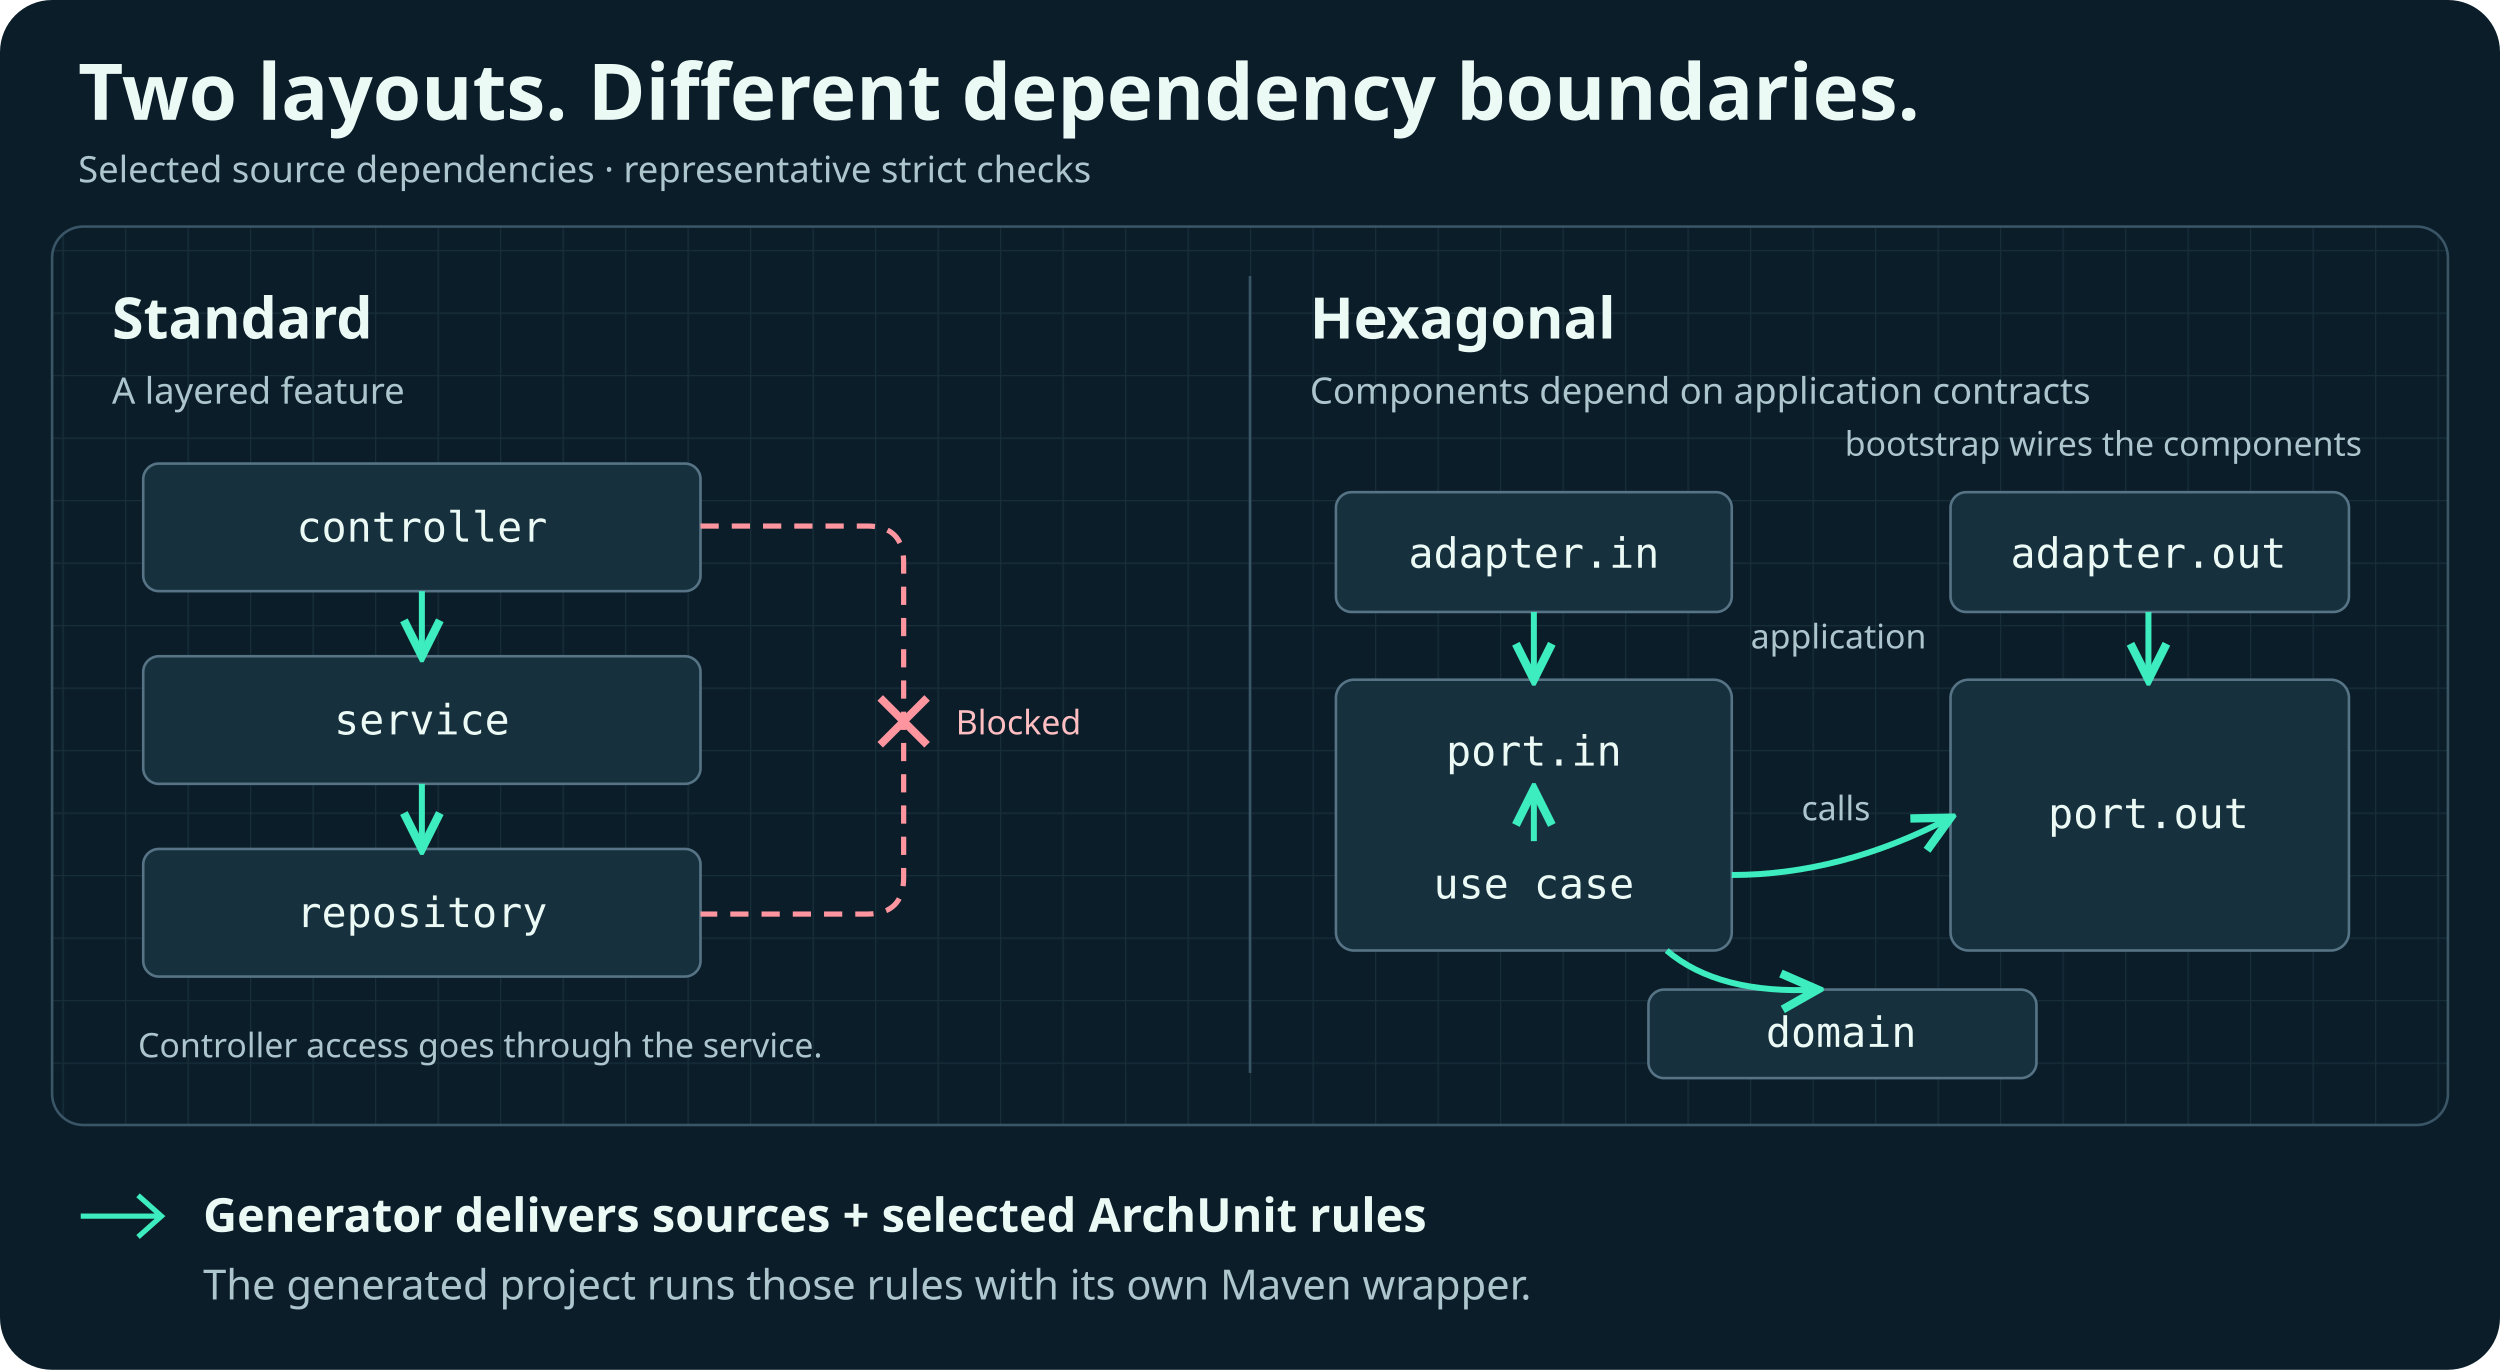
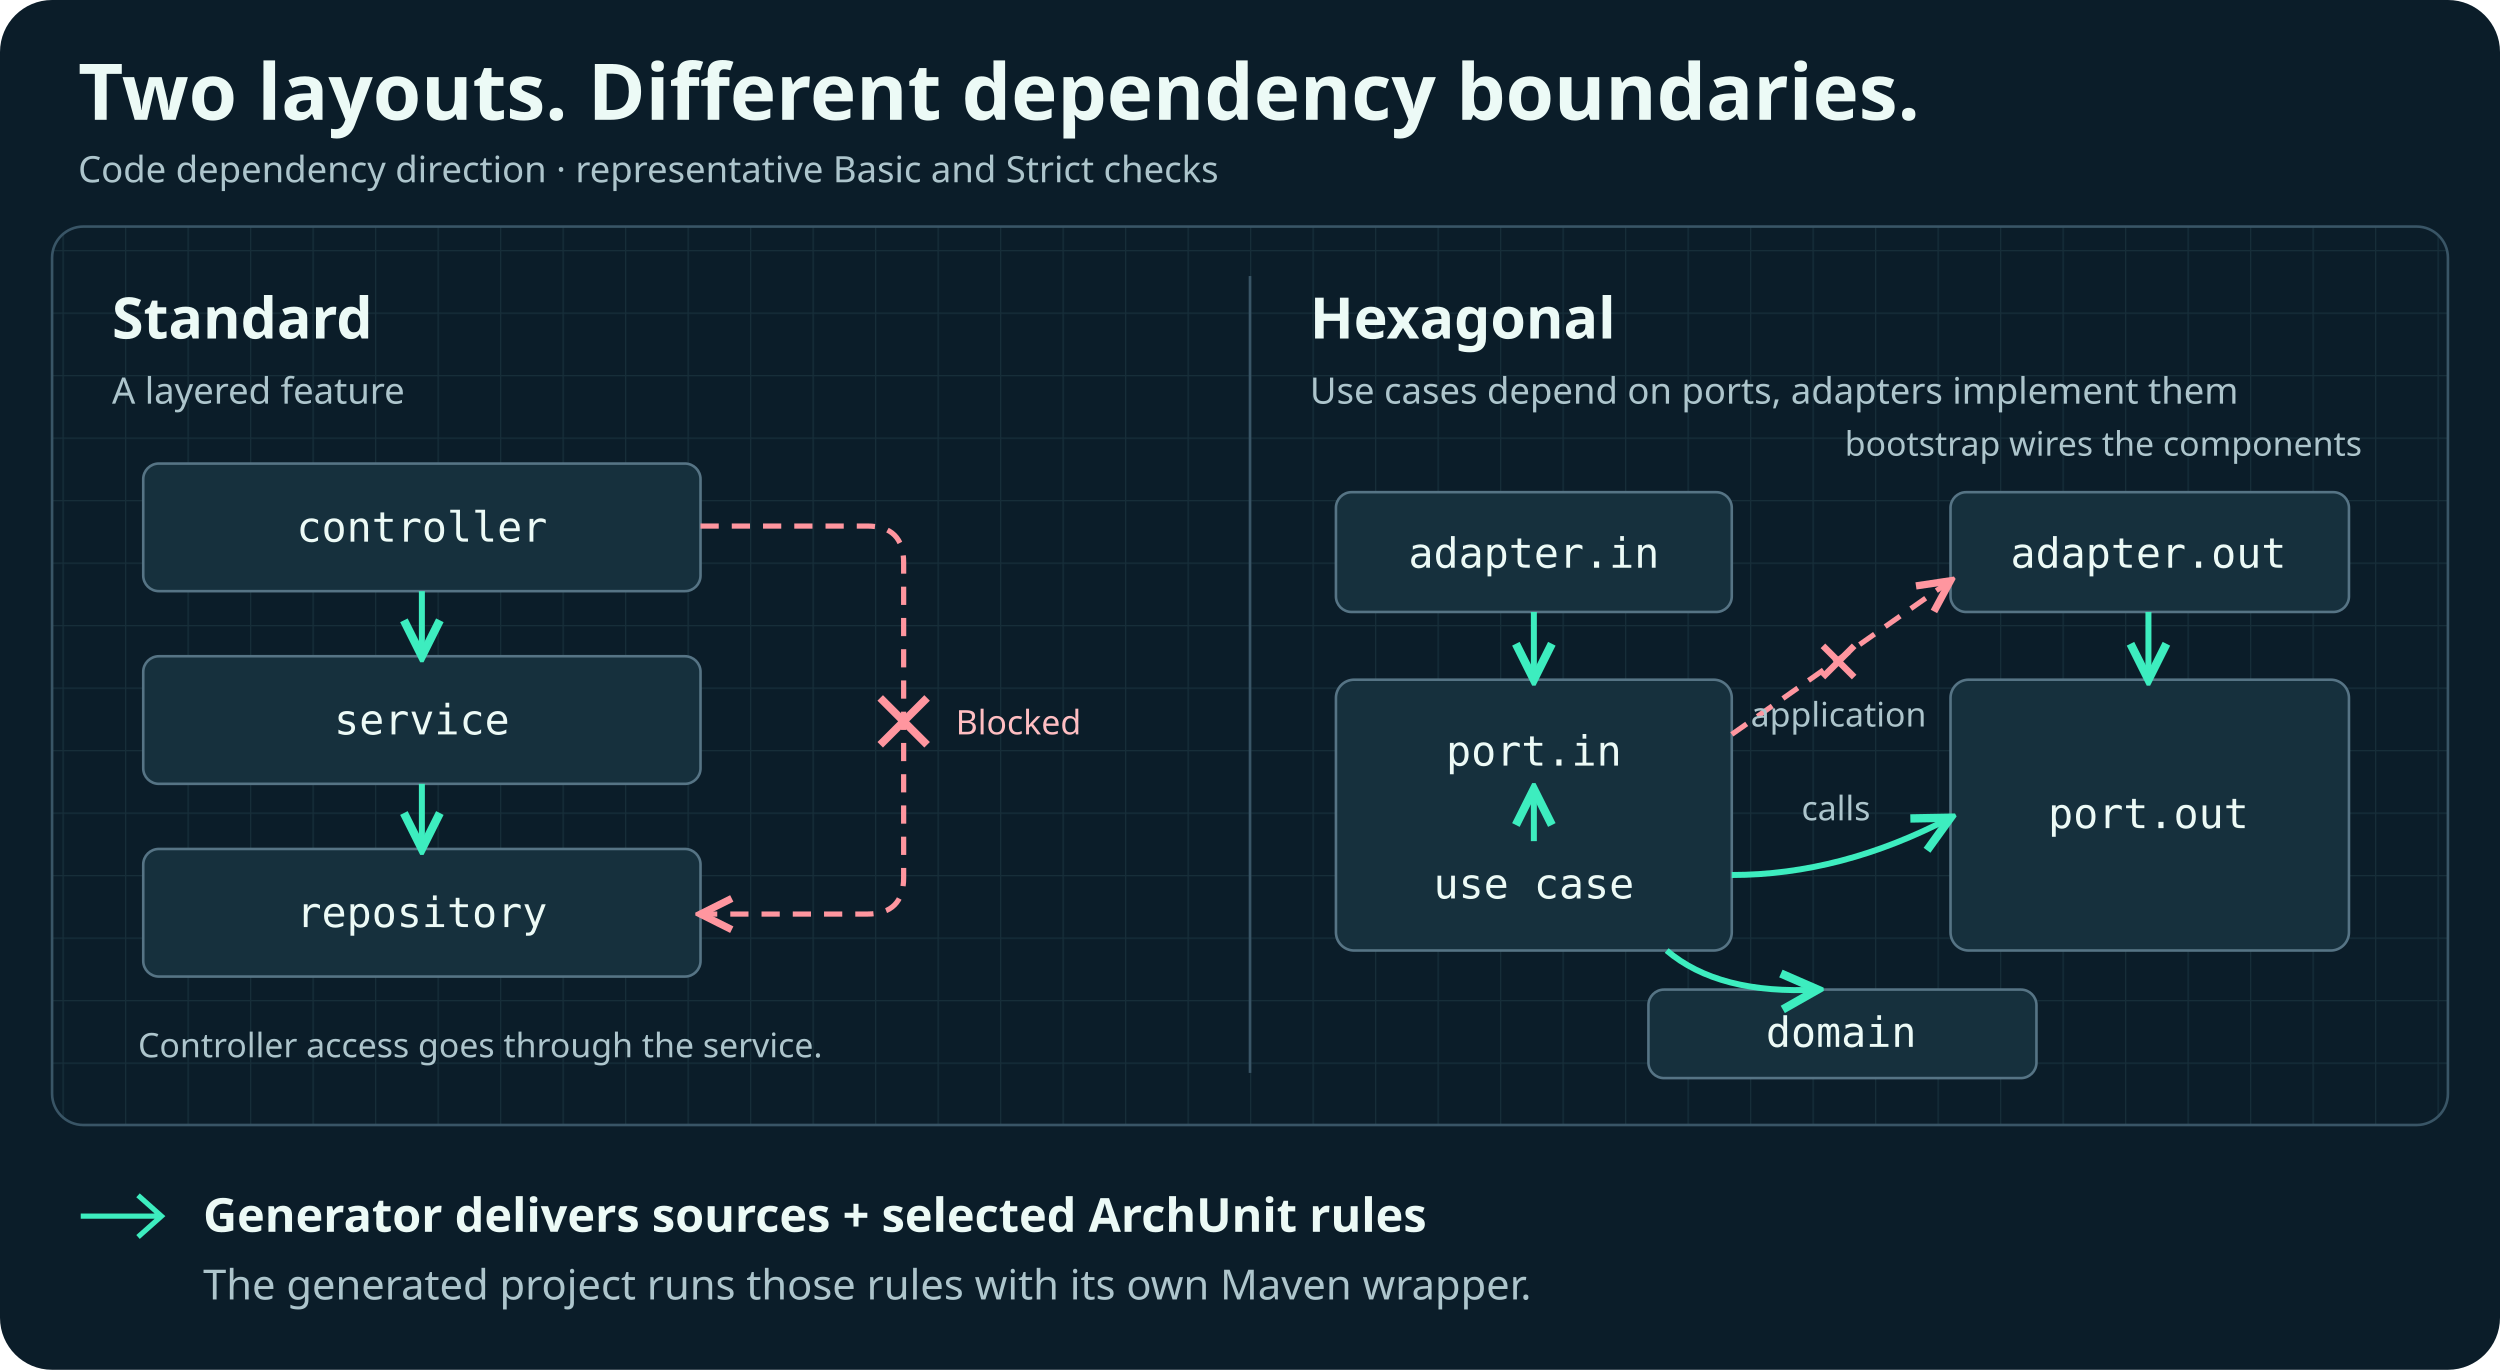
<svg xmlns="http://www.w3.org/2000/svg" width="960" height="526" viewBox="0 0 960 526" role="img" aria-labelledby="title description">
  <defs>
    <marker id="arrow" markerWidth="8" markerHeight="8" refX="7" refY="4" orient="auto">
      <path d="M1 1l6 3-6 3" fill="none" stroke="#3dedbf" stroke-width="1.4" />
+     </marker>
+     <marker id="blocked" markerWidth="8" markerHeight="8" refX="7" refY="4" orient="auto">
+       <path d="M1 1l6 3-6 3" fill="none" stroke="#ff969f" stroke-width="1.4" />
    </marker>
    <pattern id="grid" width="24" height="24" patternUnits="userSpaceOnUse">
      <path d="M24 0H0V24" fill="none" stroke="#24404c" opacity=".48" />
    </pattern>
  </defs>
  <rect width="960" height="526" rx="20" fill="#0b1d29" />
  <rect x="20" y="87" width="920" height="345" rx="12" fill="url(#grid)" stroke="#395566" />
  <path d="M480 106v306" stroke="#395566" />
  <g font-family="system-ui, sans-serif" fill="#ecfaf6">
    <text x="30" y="46" font-size="30" font-weight="700">Two layouts. Different dependency boundaries.</text>
-     <text x="30" y="70" font-size="14" fill="#adc5cc">Selected source dependencies · representative strict checks</text>
+     <text x="30" y="70" font-size="14" fill="#adc5cc">Code dependency direction · representative Basic and Strict checks</text>
    <text x="43" y="130" font-size="22" font-weight="700">Standard</text>
    <text x="503" y="130" font-size="22" font-weight="700">Hexagonal</text>
    <text x="43" y="155" font-size="14" fill="#adc5cc">A layered feature</text>
-     <text x="503" y="155" font-size="14" fill="#adc5cc">Components depend on application contracts</text>
+     <text x="503" y="155" font-size="14" fill="#adc5cc">Use cases depend on ports, adapters implement them</text>
  </g>
  <g fill="#16303d" stroke="#567485">
    <rect x="55" y="178" width="214" height="49" rx="6" />
    <rect x="55" y="252" width="214" height="49" rx="6" />
    <rect x="55" y="326" width="214" height="49" rx="6" />
    <rect x="513" y="189" width="152" height="46" rx="6" />
    <rect x="749" y="189" width="153" height="46" rx="6" />
    <rect x="513" y="261" width="152" height="104" rx="7" />
    <rect x="749" y="261" width="153" height="104" rx="7" />
    <rect x="633" y="380" width="149" height="34" rx="6" />
  </g>
  <g fill="none" stroke="#3dedbf" stroke-width="2.3" marker-end="url(#arrow)">
    <path d="M162 227v25" />
    <path d="M162 301v25" />
    <path d="M589 235v26" />
    <path d="M825 235v26" />
    <path d="M665 336q42 0 84-22" />
    <path d="M640 365q20 17 58 15" />
    <path d="M589 323v-20" />
  </g>
-   <path d="M269 202h64q14 0 14 14v121q0 14-14 14h-64" fill="none" stroke="#ff969f" stroke-dasharray="7 5" stroke-width="2" />
+   <path d="M269 202h64q14 0 14 14v121q0 14-14 14h-64" fill="none" stroke="#ff969f" stroke-dasharray="7 5" stroke-width="2" marker-end="url(#blocked)" />
+   <path d="M665 282l84-59" fill="none" stroke="#ff969f" stroke-dasharray="7 5" stroke-width="2" marker-end="url(#blocked)" />
+   <path d="m700 248 12 12m0-12-12 12" stroke="#ff969f" stroke-width="2.5" />
  <path d="m338 268 18 18m0-18-18 18" stroke="#ff969f" stroke-width="3" />
  <g font-family="ui-monospace, monospace" font-size="16" fill="#ecfaf6" text-anchor="middle">
    <text x="162" y="208">controller</text>
    <text x="162" y="282">service</text>
    <text x="162" y="356">repository</text>
    <text x="589" y="218">adapter.in</text>
    <text x="825" y="218">adapter.out</text>
    <text x="589" y="294">port.in</text>
    <text x="589" y="345">use case</text>
    <text x="825" y="318">port.out</text>
    <text x="707" y="402">domain</text>
  </g>
  <g font-family="system-ui, sans-serif" font-size="13">
    <text x="367" y="282" fill="#ffbec2">Blocked</text>
-     <text x="706" y="249" fill="#adc5cc" text-anchor="middle">application</text>
+     <text x="706" y="279" fill="#adc5cc" text-anchor="middle">application</text>
    <text x="705" y="315" fill="#adc5cc" text-anchor="middle">calls</text>
    <text x="907" y="175" fill="#adc5cc" text-anchor="end">bootstrap wires the components</text>
    <text x="53" y="406" fill="#adc5cc">Controller access goes through the service.</text>
  </g>
  <path d="M31 467h31m-9-8 9 8-9 8" fill="none" stroke="#3dedbf" stroke-width="2" />
  <g font-family="system-ui, sans-serif">
    <text x="78" y="473" font-size="18" fill="#ecfaf6" font-weight="650">Generator delivers sources + selected ArchUnit rules</text>
    <text x="78" y="499" font-size="16" fill="#adc5cc">The generated project runs those rules with its own Maven wrapper.</text>
  </g>
</svg>
